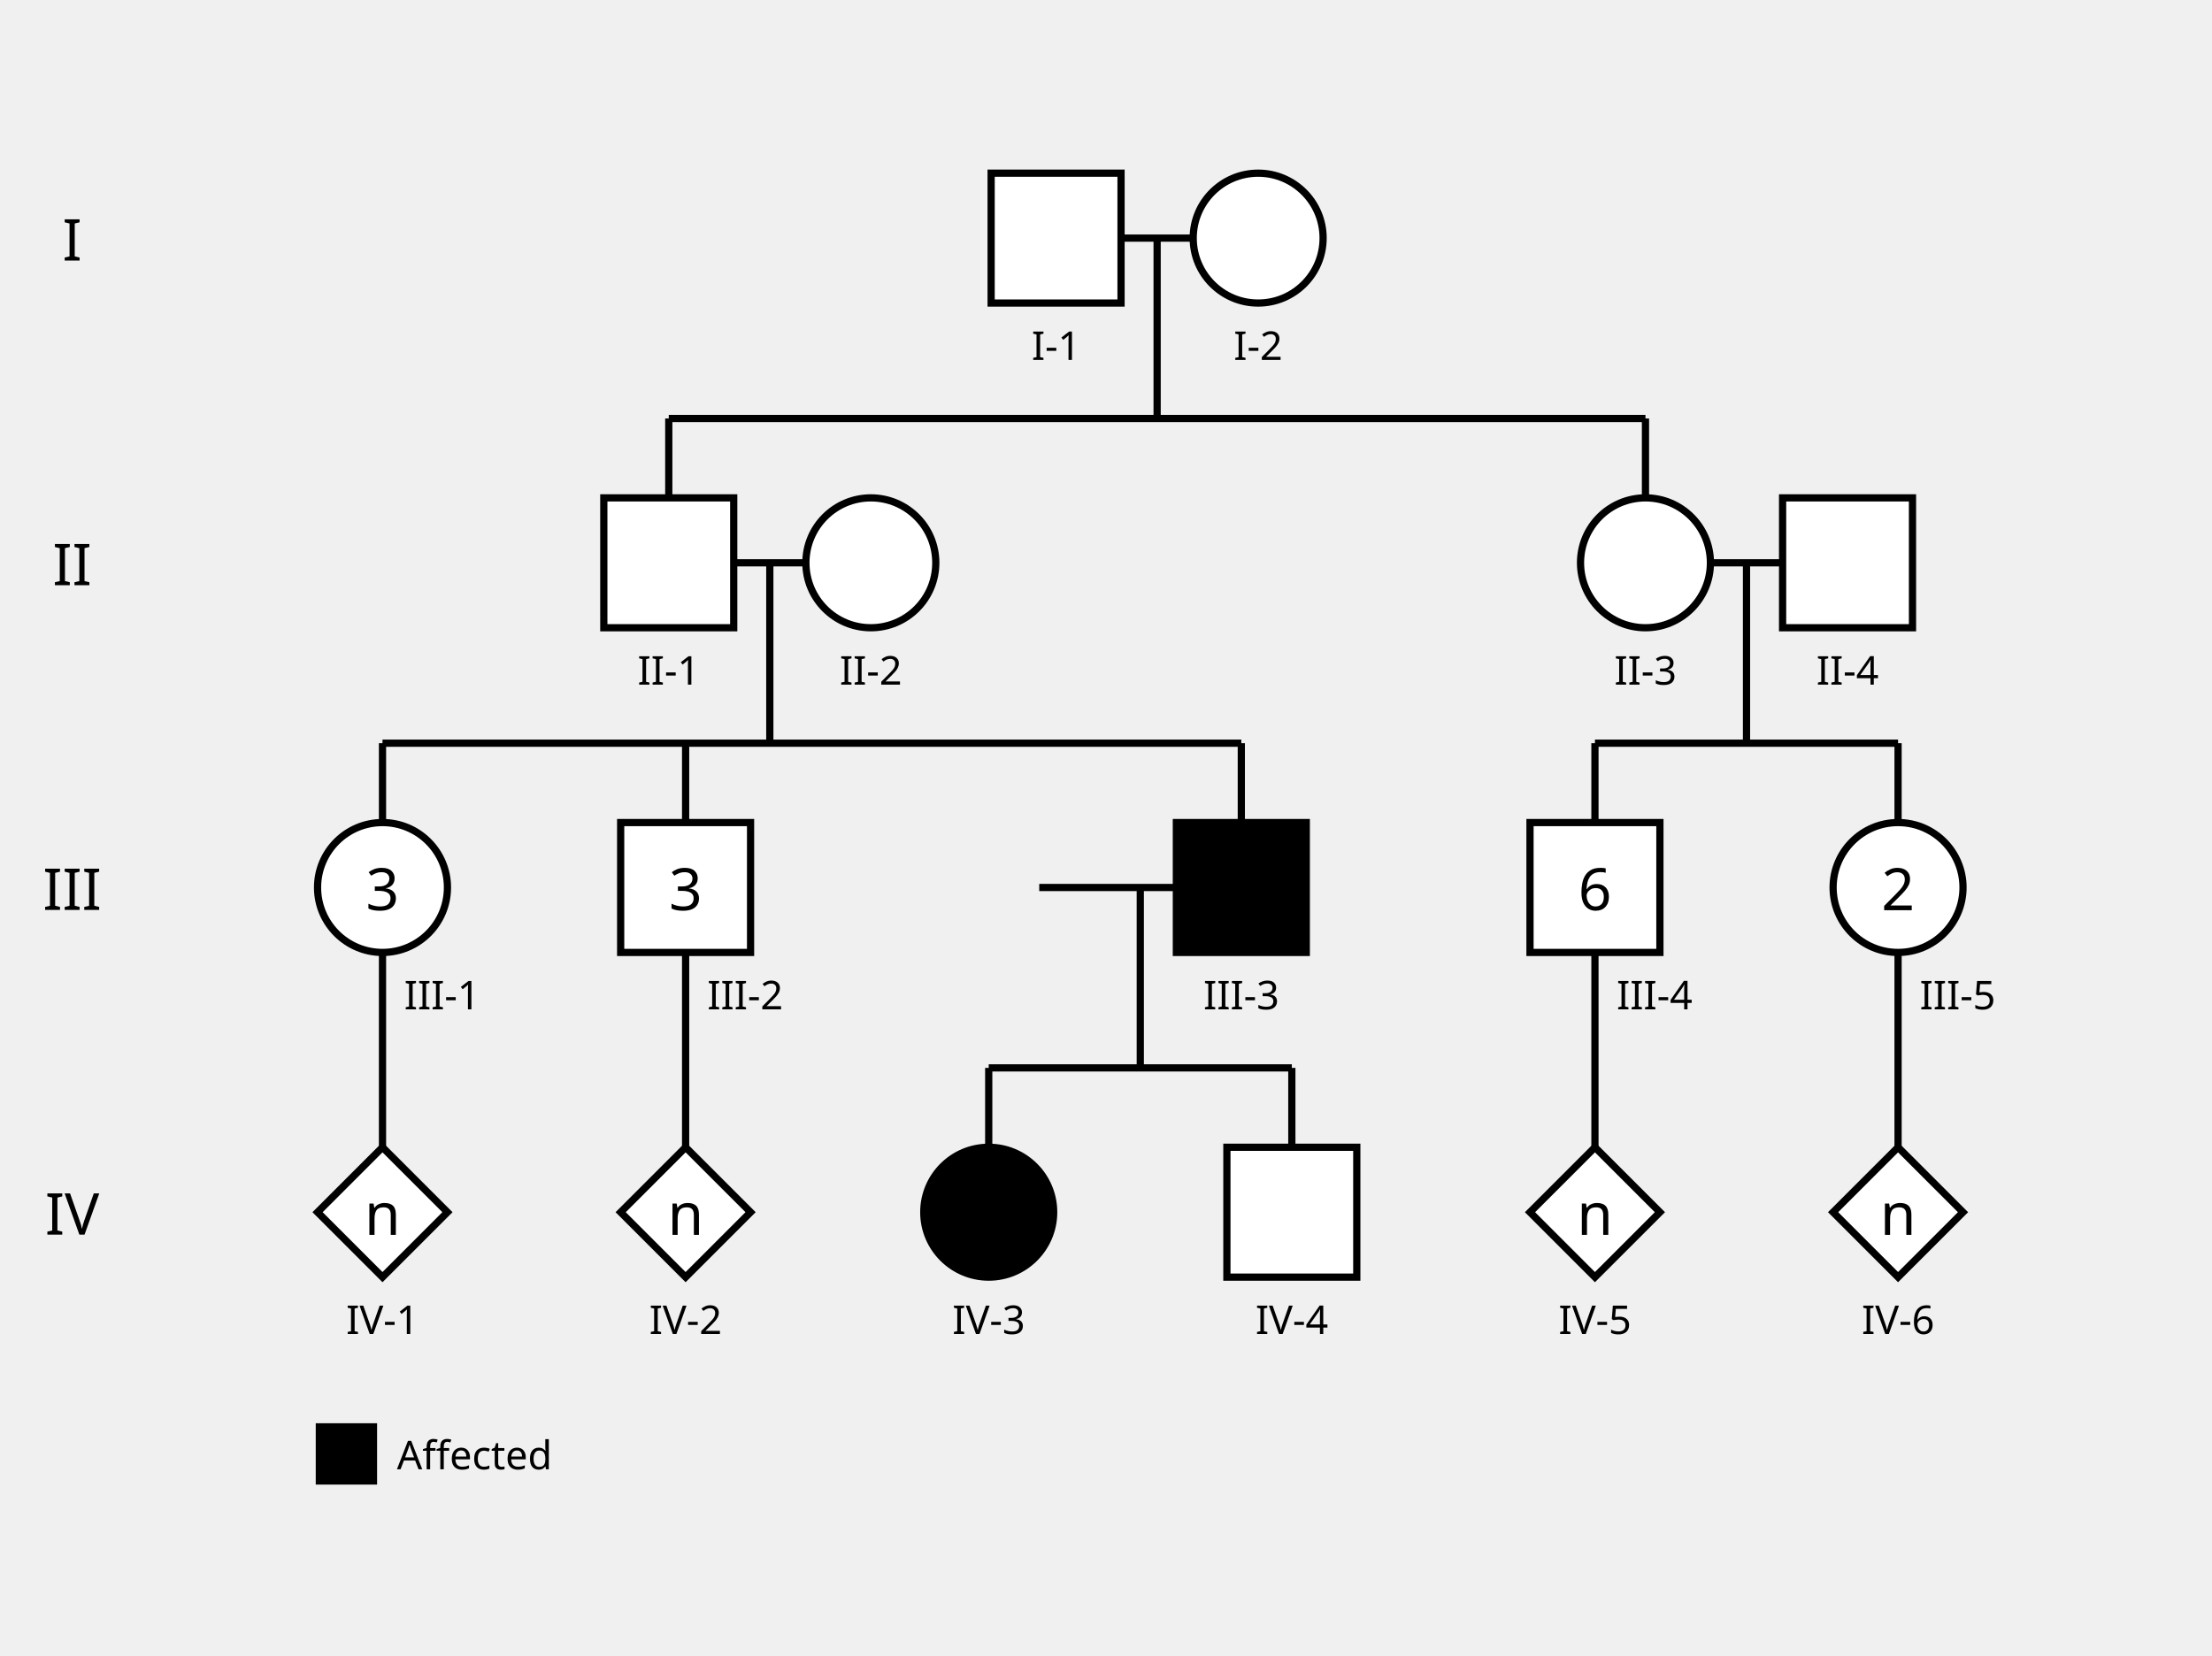
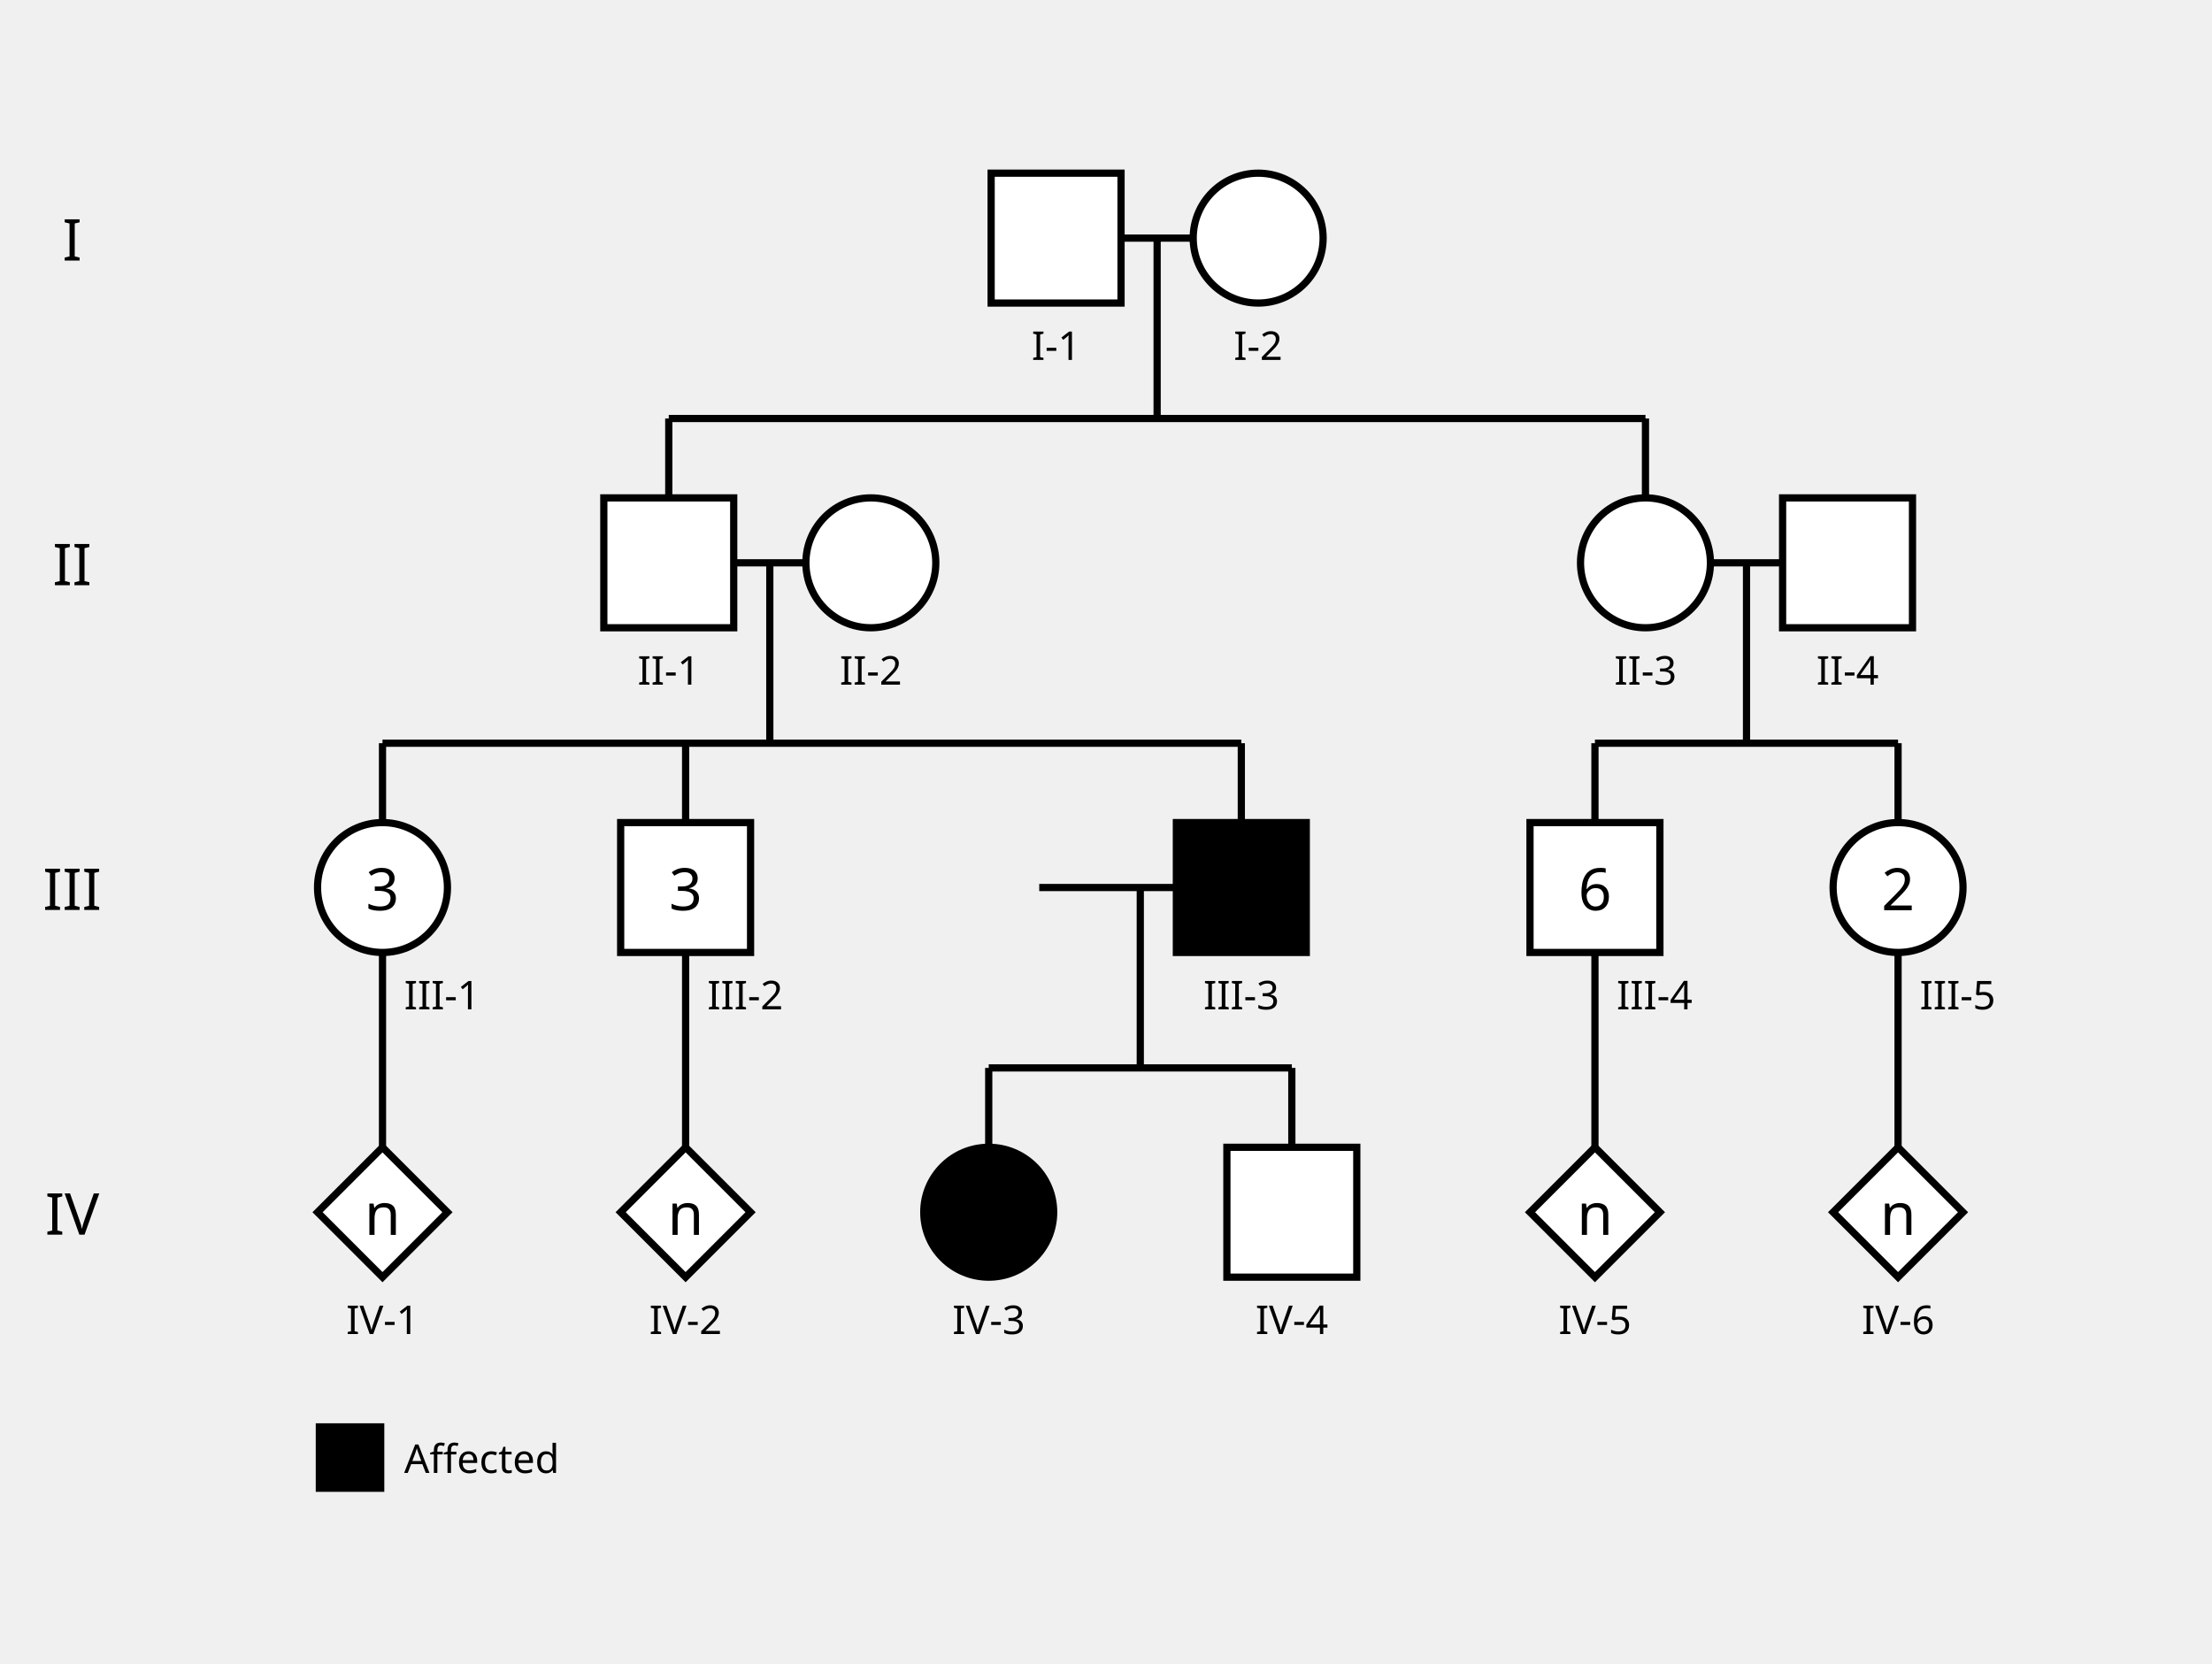
- <svg xmlns="http://www.w3.org/2000/svg" width="613" height="459" viewBox="0 0 613 459" class="pedigree" data-title="Count-collapsed siblings each with offspring of unknown number drop straight down; a lone parent keeps its omitted partner" data-conditions="[&quot;&quot;]">
+ <svg xmlns="http://www.w3.org/2000/svg" width="613" height="461" viewBox="0 0 613 461" class="pedigree" data-title="Count-collapsed siblings each with offspring of unknown number drop straight down; a lone parent keeps its omitted partner" data-conditions="[&quot;&quot;]">
  <defs>
    <pattern id="fill-affected-0" class="fill-pattern" data-condition="0" data-status="affected" width="8" height="8" patternUnits="userSpaceOnUse">
      <rect width="8" height="8" fill="#000000" />
    </pattern>
  </defs>
  <g class="generation" data-generation="1">
    <text x="20" y="66" font-family="sans-serif" font-size="16" fill="#000000" text-anchor="middle" dominant-baseline="central">I</text>
  </g>
  <g class="generation" data-generation="2">
    <text x="20" y="156" font-family="sans-serif" font-size="16" fill="#000000" text-anchor="middle" dominant-baseline="central">II</text>
  </g>
  <g class="generation" data-generation="3">
    <text x="20" y="246" font-family="sans-serif" font-size="16" fill="#000000" text-anchor="middle" dominant-baseline="central">III</text>
  </g>
  <g class="generation" data-generation="4">
    <text x="20" y="336" font-family="sans-serif" font-size="16" fill="#000000" text-anchor="middle" dominant-baseline="central">IV</text>
  </g>
  <g class="mating" data-partners="I-1 I-2">
    <line x1="310.667" y1="66" x2="330.667" y2="66" stroke="#000000" stroke-width="2" />
    <line class="hit" x1="310.667" y1="66" x2="330.667" y2="66" stroke="none" stroke-width="12" pointer-events="stroke" />
  </g>
  <g class="mating" data-partners="II-1 II-2">
    <line x1="203.333" y1="156" x2="223.333" y2="156" stroke="#000000" stroke-width="2" />
    <line class="hit" x1="203.333" y1="156" x2="223.333" y2="156" stroke="none" stroke-width="12" pointer-events="stroke" />
  </g>
  <g class="mating" data-partners="II-3 II-4">
    <line x1="474" y1="156" x2="494" y2="156" stroke="#000000" stroke-width="2" />
    <line class="hit" x1="474" y1="156" x2="494" y2="156" stroke="none" stroke-width="12" pointer-events="stroke" />
  </g>
  <g class="mating partner-omitted" data-partners="III-3">
    <line x1="288" y1="246" x2="326" y2="246" stroke="#000000" stroke-width="2" />
    <line class="hit" x1="288" y1="246" x2="326" y2="246" stroke="none" stroke-width="12" pointer-events="stroke" />
  </g>
  <g class="sibship" data-parents="I-1 I-2" data-children="II-1 II-3">
    <line x1="320.667" y1="66" x2="320.667" y2="116" stroke="#000000" stroke-width="2" />
    <line x1="185.333" y1="116" x2="456" y2="116" stroke="#000000" stroke-width="2" />
    <line x1="185.333" y1="116" x2="185.333" y2="138" stroke="#000000" stroke-width="2" />
    <line x1="456" y1="116" x2="456" y2="138" stroke="#000000" stroke-width="2" />
  </g>
  <g class="sibship" data-parents="II-1 II-2" data-children="III-1 III-2 III-3">
    <line x1="213.333" y1="156" x2="213.333" y2="206" stroke="#000000" stroke-width="2" />
    <line x1="106" y1="206" x2="344" y2="206" stroke="#000000" stroke-width="2" />
    <line x1="106" y1="206" x2="106" y2="228" stroke="#000000" stroke-width="2" />
    <line x1="190" y1="206" x2="190" y2="228" stroke="#000000" stroke-width="2" />
    <line x1="344" y1="206" x2="344" y2="228" stroke="#000000" stroke-width="2" />
  </g>
  <g class="sibship" data-parents="II-3 II-4" data-children="III-4 III-5">
    <line x1="484" y1="156" x2="484" y2="206" stroke="#000000" stroke-width="2" />
    <line x1="442" y1="206" x2="526" y2="206" stroke="#000000" stroke-width="2" />
    <line x1="442" y1="206" x2="442" y2="228" stroke="#000000" stroke-width="2" />
    <line x1="526" y1="206" x2="526" y2="228" stroke="#000000" stroke-width="2" />
  </g>
  <g class="sibship" data-parents="III-1" data-children="IV-1">
    <line x1="106" y1="246" x2="106" y2="318" stroke="#000000" stroke-width="2" />
  </g>
  <g class="sibship" data-parents="III-2" data-children="IV-2">
    <line x1="190" y1="246" x2="190" y2="318" stroke="#000000" stroke-width="2" />
  </g>
  <g class="sibship" data-parents="III-3" data-children="IV-3 IV-4">
    <line x1="316" y1="246" x2="316" y2="296" stroke="#000000" stroke-width="2" />
    <line x1="274" y1="296" x2="358" y2="296" stroke="#000000" stroke-width="2" />
    <line x1="274" y1="296" x2="274" y2="318" stroke="#000000" stroke-width="2" />
    <line x1="358" y1="296" x2="358" y2="318" stroke="#000000" stroke-width="2" />
  </g>
  <g class="sibship" data-parents="III-4" data-children="IV-5">
    <line x1="442" y1="246" x2="442" y2="318" stroke="#000000" stroke-width="2" />
  </g>
  <g class="sibship" data-parents="III-5" data-children="IV-6">
    <line x1="526" y1="246" x2="526" y2="318" stroke="#000000" stroke-width="2" />
  </g>
  <g id="ind-I-1" class="individual" data-position="I-1" data-generation="1" data-index="1" data-gender="man">
    <rect class="backing" x="274.667" y="48" width="36" height="36" fill="#ffffff" />
    <rect class="symbol" x="274.667" y="48" width="36" height="36" fill="none" stroke="#000000" stroke-width="2" />
    <text class="label" x="292.667" y="95.5" font-family="sans-serif" font-size="11" fill="#000000" text-anchor="middle" dominant-baseline="central">I-1</text>
    <rect class="hit" x="274.667" y="48" width="36" height="53" fill="none" pointer-events="all" />
  </g>
  <g id="ind-I-2" class="individual" data-position="I-2" data-generation="1" data-index="2" data-gender="woman">
    <circle class="backing" cx="348.667" cy="66" r="18" fill="#ffffff" />
    <circle class="symbol" cx="348.667" cy="66" r="18" fill="none" stroke="#000000" stroke-width="2" />
    <text class="label" x="348.667" y="95.5" font-family="sans-serif" font-size="11" fill="#000000" text-anchor="middle" dominant-baseline="central">I-2</text>
    <rect class="hit" x="330.667" y="48" width="36" height="53" fill="none" pointer-events="all" />
  </g>
  <g id="ind-II-1" class="individual" data-position="II-1" data-generation="2" data-index="1" data-gender="man">
    <rect class="backing" x="167.333" y="138" width="36" height="36" fill="#ffffff" />
    <rect class="symbol" x="167.333" y="138" width="36" height="36" fill="none" stroke="#000000" stroke-width="2" />
    <text class="label" x="185.333" y="185.5" font-family="sans-serif" font-size="11" fill="#000000" text-anchor="middle" dominant-baseline="central">II-1</text>
    <rect class="hit" x="167.333" y="138" width="36" height="53" fill="none" pointer-events="all" />
  </g>
  <g id="ind-II-2" class="individual" data-position="II-2" data-generation="2" data-index="2" data-gender="woman">
    <circle class="backing" cx="241.333" cy="156" r="18" fill="#ffffff" />
    <circle class="symbol" cx="241.333" cy="156" r="18" fill="none" stroke="#000000" stroke-width="2" />
    <text class="label" x="241.333" y="185.5" font-family="sans-serif" font-size="11" fill="#000000" text-anchor="middle" dominant-baseline="central">II-2</text>
    <rect class="hit" x="223.333" y="138" width="36" height="53" fill="none" pointer-events="all" />
  </g>
  <g id="ind-II-3" class="individual" data-position="II-3" data-generation="2" data-index="3" data-gender="woman">
    <circle class="backing" cx="456" cy="156" r="18" fill="#ffffff" />
    <circle class="symbol" cx="456" cy="156" r="18" fill="none" stroke="#000000" stroke-width="2" />
    <text class="label" x="456" y="185.5" font-family="sans-serif" font-size="11" fill="#000000" text-anchor="middle" dominant-baseline="central">II-3</text>
    <rect class="hit" x="438" y="138" width="36" height="53" fill="none" pointer-events="all" />
  </g>
  <g id="ind-II-4" class="individual" data-position="II-4" data-generation="2" data-index="4" data-gender="man">
    <rect class="backing" x="494" y="138" width="36" height="36" fill="#ffffff" />
    <rect class="symbol" x="494" y="138" width="36" height="36" fill="none" stroke="#000000" stroke-width="2" />
    <text class="label" x="512" y="185.5" font-family="sans-serif" font-size="11" fill="#000000" text-anchor="middle" dominant-baseline="central">II-4</text>
    <rect class="hit" x="494" y="138" width="36" height="53" fill="none" pointer-events="all" />
  </g>
  <g id="ind-III-1" class="individual" data-position="III-1" data-generation="3" data-index="1" data-gender="woman" data-count="3">
    <circle class="backing" cx="106" cy="246" r="18" fill="#ffffff" />
    <circle class="symbol" cx="106" cy="246" r="18" fill="none" stroke="#000000" stroke-width="2" />
    <text class="mark count" x="106" y="246" font-family="sans-serif" font-size="16.2" fill="#000000" stroke="#ffffff" stroke-width="3" stroke-linejoin="round" paint-order="stroke" text-anchor="middle" dominant-baseline="central">3</text>
    <text class="label" x="112" y="275.5" font-family="sans-serif" font-size="11" fill="#000000" text-anchor="start" dominant-baseline="central">III-1</text>
    <rect class="hit" x="88" y="228" width="57" height="53" fill="none" pointer-events="all" />
  </g>
  <g id="ind-III-2" class="individual" data-position="III-2" data-generation="3" data-index="2" data-gender="man" data-count="3">
    <rect class="backing" x="172" y="228" width="36" height="36" fill="#ffffff" />
    <rect class="symbol" x="172" y="228" width="36" height="36" fill="none" stroke="#000000" stroke-width="2" />
    <text class="mark count" x="190" y="246" font-family="sans-serif" font-size="16.2" fill="#000000" stroke="#ffffff" stroke-width="3" stroke-linejoin="round" paint-order="stroke" text-anchor="middle" dominant-baseline="central">3</text>
    <text class="label" x="196" y="275.5" font-family="sans-serif" font-size="11" fill="#000000" text-anchor="start" dominant-baseline="central">III-2</text>
    <rect class="hit" x="172" y="228" width="57" height="53" fill="none" pointer-events="all" />
  </g>
  <g id="ind-III-3" class="individual affected" data-position="III-3" data-generation="3" data-index="3" data-gender="man" data-condition-0="affected">
    <rect class="backing" x="326" y="228" width="36" height="36" fill="#ffffff" />
-     <rect class="fill" data-condition="0" data-status="affected" x="326" y="228" width="36" height="36" fill="url(#fill-affected-0)" />
+     <rect class="fill" data-condition="0" data-status="affected" transform="translate(344 246)" x="-18" y="-18" width="36" height="36" fill="url(#fill-affected-0)" />
    <rect class="symbol" x="326" y="228" width="36" height="36" fill="none" stroke="#000000" stroke-width="2" />
    <text class="label" x="344" y="275.5" font-family="sans-serif" font-size="11" fill="#000000" text-anchor="middle" dominant-baseline="central">III-3</text>
    <rect class="hit" x="326" y="228" width="36" height="53" fill="none" pointer-events="all" />
  </g>
  <g id="ind-III-4" class="individual" data-position="III-4" data-generation="3" data-index="4" data-gender="man" data-count="6">
    <rect class="backing" x="424" y="228" width="36" height="36" fill="#ffffff" />
    <rect class="symbol" x="424" y="228" width="36" height="36" fill="none" stroke="#000000" stroke-width="2" />
    <text class="mark count" x="442" y="246" font-family="sans-serif" font-size="16.2" fill="#000000" stroke="#ffffff" stroke-width="3" stroke-linejoin="round" paint-order="stroke" text-anchor="middle" dominant-baseline="central">6</text>
    <text class="label" x="448" y="275.5" font-family="sans-serif" font-size="11" fill="#000000" text-anchor="start" dominant-baseline="central">III-4</text>
    <rect class="hit" x="424" y="228" width="57" height="53" fill="none" pointer-events="all" />
  </g>
  <g id="ind-III-5" class="individual" data-position="III-5" data-generation="3" data-index="5" data-gender="woman" data-count="2">
    <circle class="backing" cx="526" cy="246" r="18" fill="#ffffff" />
    <circle class="symbol" cx="526" cy="246" r="18" fill="none" stroke="#000000" stroke-width="2" />
    <text class="mark count" x="526" y="246" font-family="sans-serif" font-size="16.2" fill="#000000" stroke="#ffffff" stroke-width="3" stroke-linejoin="round" paint-order="stroke" text-anchor="middle" dominant-baseline="central">2</text>
    <text class="label" x="532" y="275.5" font-family="sans-serif" font-size="11" fill="#000000" text-anchor="start" dominant-baseline="central">III-5</text>
    <rect class="hit" x="508" y="228" width="57" height="53" fill="none" pointer-events="all" />
  </g>
  <g id="ind-IV-1" class="individual" data-position="IV-1" data-generation="4" data-index="1" data-gender="unknown" data-count="n">
    <polygon class="backing" points="106,318 124,336 106,354 88,336" fill="#ffffff" />
    <polygon class="symbol" points="106,318 124,336 106,354 88,336" fill="none" stroke="#000000" stroke-width="2" />
    <text class="mark count" x="106" y="336" font-family="sans-serif" font-size="16.2" fill="#000000" stroke="#ffffff" stroke-width="3" stroke-linejoin="round" paint-order="stroke" text-anchor="middle" dominant-baseline="central">n</text>
    <text class="label" x="106" y="365.5" font-family="sans-serif" font-size="11" fill="#000000" text-anchor="middle" dominant-baseline="central">IV-1</text>
    <rect class="hit" x="88" y="318" width="36" height="53" fill="none" pointer-events="all" />
  </g>
  <g id="ind-IV-2" class="individual" data-position="IV-2" data-generation="4" data-index="2" data-gender="unknown" data-count="n">
    <polygon class="backing" points="190,318 208,336 190,354 172,336" fill="#ffffff" />
    <polygon class="symbol" points="190,318 208,336 190,354 172,336" fill="none" stroke="#000000" stroke-width="2" />
    <text class="mark count" x="190" y="336" font-family="sans-serif" font-size="16.2" fill="#000000" stroke="#ffffff" stroke-width="3" stroke-linejoin="round" paint-order="stroke" text-anchor="middle" dominant-baseline="central">n</text>
    <text class="label" x="190" y="365.5" font-family="sans-serif" font-size="11" fill="#000000" text-anchor="middle" dominant-baseline="central">IV-2</text>
    <rect class="hit" x="172" y="318" width="36" height="53" fill="none" pointer-events="all" />
  </g>
  <g id="ind-IV-3" class="individual affected" data-position="IV-3" data-generation="4" data-index="3" data-gender="woman" data-condition-0="affected">
    <circle class="backing" cx="274" cy="336" r="18" fill="#ffffff" />
-     <circle class="fill" data-condition="0" data-status="affected" cx="274" cy="336" r="18" fill="url(#fill-affected-0)" />
+     <circle class="fill" data-condition="0" data-status="affected" transform="translate(274 336)" cx="0" cy="0" r="18" fill="url(#fill-affected-0)" />
    <circle class="symbol" cx="274" cy="336" r="18" fill="none" stroke="#000000" stroke-width="2" />
    <text class="label" x="274" y="365.5" font-family="sans-serif" font-size="11" fill="#000000" text-anchor="middle" dominant-baseline="central">IV-3</text>
    <rect class="hit" x="256" y="318" width="36" height="53" fill="none" pointer-events="all" />
  </g>
  <g id="ind-IV-4" class="individual" data-position="IV-4" data-generation="4" data-index="4" data-gender="man">
    <rect class="backing" x="340" y="318" width="36" height="36" fill="#ffffff" />
    <rect class="symbol" x="340" y="318" width="36" height="36" fill="none" stroke="#000000" stroke-width="2" />
    <text class="label" x="358" y="365.5" font-family="sans-serif" font-size="11" fill="#000000" text-anchor="middle" dominant-baseline="central">IV-4</text>
    <rect class="hit" x="340" y="318" width="36" height="53" fill="none" pointer-events="all" />
  </g>
  <g id="ind-IV-5" class="individual" data-position="IV-5" data-generation="4" data-index="5" data-gender="unknown" data-count="n">
    <polygon class="backing" points="442,318 460,336 442,354 424,336" fill="#ffffff" />
    <polygon class="symbol" points="442,318 460,336 442,354 424,336" fill="none" stroke="#000000" stroke-width="2" />
    <text class="mark count" x="442" y="336" font-family="sans-serif" font-size="16.2" fill="#000000" stroke="#ffffff" stroke-width="3" stroke-linejoin="round" paint-order="stroke" text-anchor="middle" dominant-baseline="central">n</text>
    <text class="label" x="442" y="365.5" font-family="sans-serif" font-size="11" fill="#000000" text-anchor="middle" dominant-baseline="central">IV-5</text>
    <rect class="hit" x="424" y="318" width="36" height="53" fill="none" pointer-events="all" />
  </g>
  <g id="ind-IV-6" class="individual" data-position="IV-6" data-generation="4" data-index="6" data-gender="unknown" data-count="n">
    <polygon class="backing" points="526,318 544,336 526,354 508,336" fill="#ffffff" />
    <polygon class="symbol" points="526,318 544,336 526,354 508,336" fill="none" stroke="#000000" stroke-width="2" />
    <text class="mark count" x="526" y="336" font-family="sans-serif" font-size="16.2" fill="#000000" stroke="#ffffff" stroke-width="3" stroke-linejoin="round" paint-order="stroke" text-anchor="middle" dominant-baseline="central">n</text>
    <text class="label" x="526" y="365.5" font-family="sans-serif" font-size="11" fill="#000000" text-anchor="middle" dominant-baseline="central">IV-6</text>
    <rect class="hit" x="508" y="318" width="36" height="53" fill="none" pointer-events="all" />
  </g>
  <g id="key" class="key">
    <g id="key-affected-0" class="key-entry" data-condition="0" data-status="affected">
-       <rect class="swatch" x="88" y="395" width="16" height="16" fill="url(#fill-affected-0)" stroke="#000000" stroke-width="1" />
-       <text class="key-label" x="110" y="403" font-family="sans-serif" font-size="11" fill="#000000" text-anchor="start" dominant-baseline="central">Affected</text>
+       <rect class="swatch" x="0" y="0" width="18" height="18" transform="translate(88 395)" fill="url(#fill-affected-0)" stroke="#000000" stroke-width="1" />
+       <text class="key-label" x="112" y="404" font-family="sans-serif" font-size="11" fill="#000000" text-anchor="start" dominant-baseline="central">Affected</text>
    </g>
  </g>
</svg>
